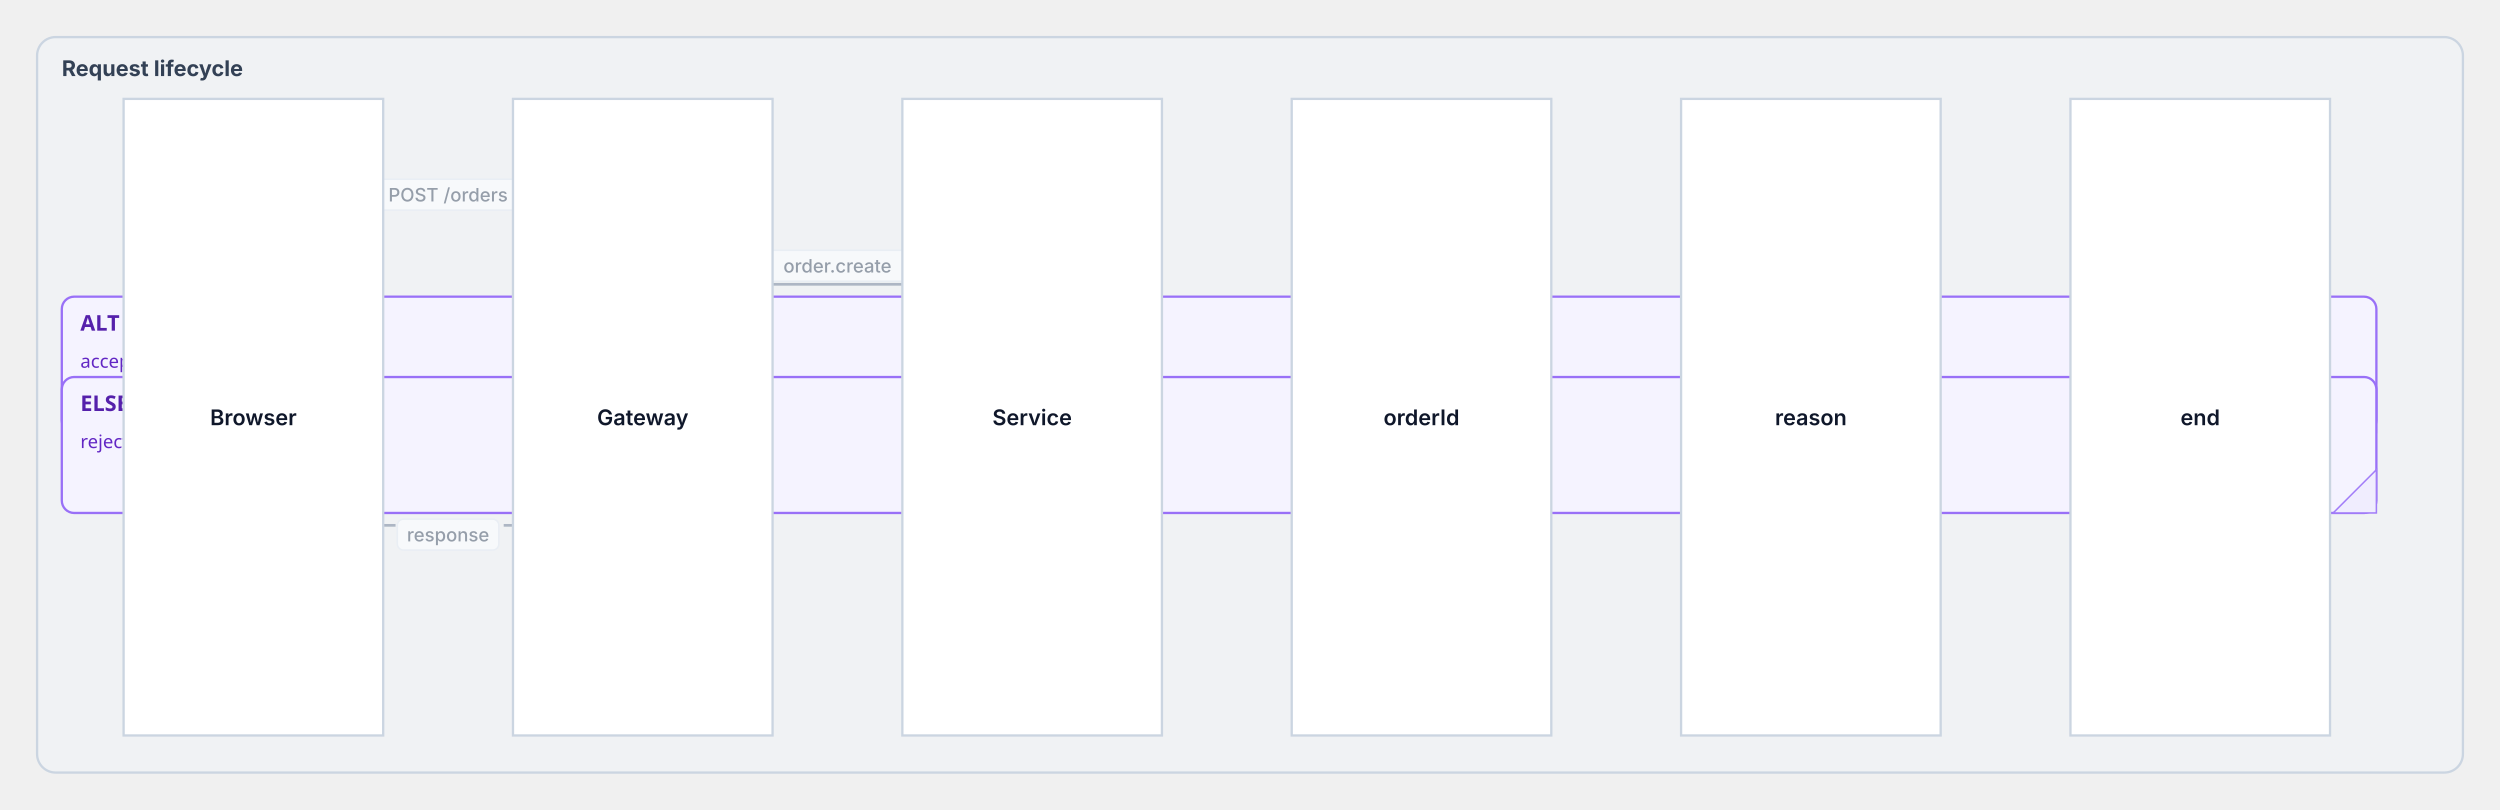
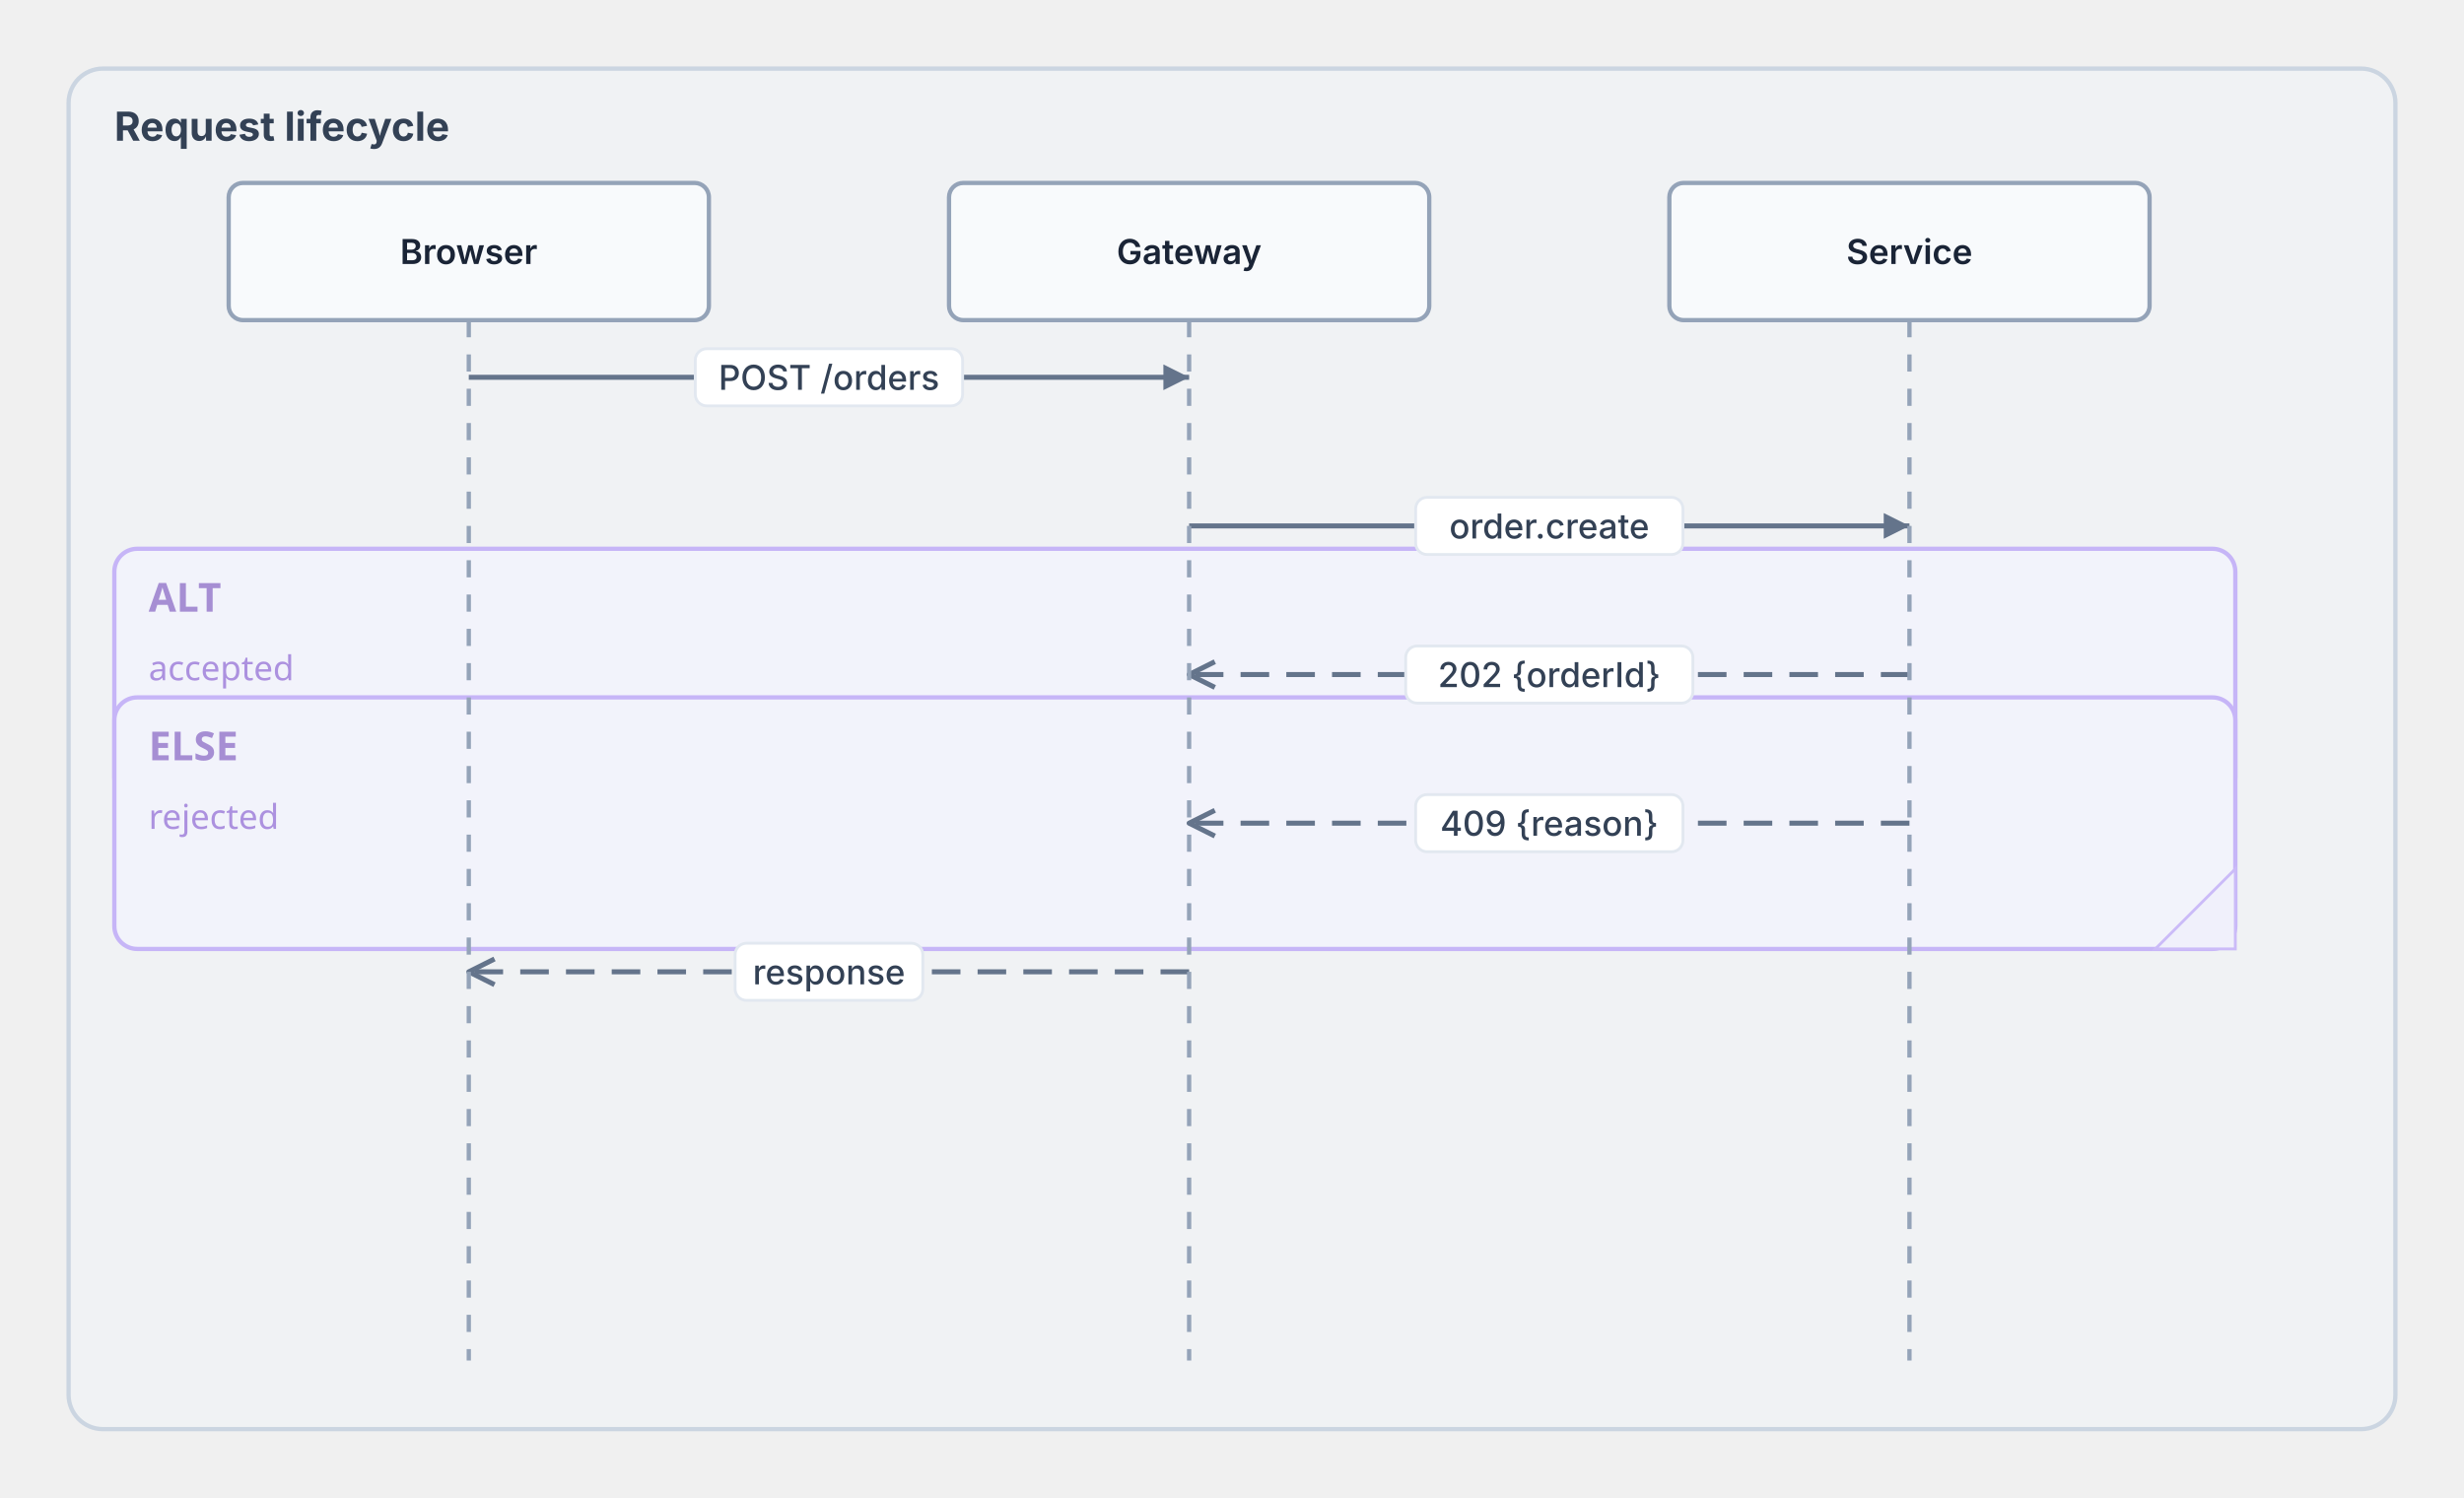
- <svg xmlns="http://www.w3.org/2000/svg" viewBox="-24 -24 1618 524" width="1618" height="524" data-openflowkit-document="template-request-sequence" data-page="page-1" data-theme="light" data-pixel-ratio="1">
-   <g data-connector-id="msg-1">
-     <path d="M140 108 L392 108" fill="none" stroke="#64748b" stroke-width="1.75" opacity="1" />
-     <rect x="219.24" y="92" width="93.52" height="20" rx="4" fill="#ffffff" stroke="#e2e8f0" stroke-width="1" />
-     <text x="266" y="102" text-anchor="middle" dominant-baseline="middle" fill="#334155" font-family="Inter, ui-sans-serif, system-ui, sans-serif" font-size="12" font-weight="500">POST /orders</text>
-     <path d="M392 108 L382.796 112.067 L383.224 103.077 Z" fill="#64748b" opacity="1" />
-   </g>
-   <g data-connector-id="msg-2">
-     <path d="M392 160 L644 160" fill="none" stroke="#64748b" stroke-width="1.75" opacity="1" />
-     <rect x="471.24" y="138" width="93.52" height="20" rx="4" fill="#ffffff" stroke="#e2e8f0" stroke-width="1" />
-     <text x="518" y="148" text-anchor="middle" dominant-baseline="middle" fill="#334155" font-family="Inter, ui-sans-serif, system-ui, sans-serif" font-size="12" font-weight="500">order.create</text>
-     <path d="M644 160 L634.614 163.626 L635.467 154.667 Z" fill="#64748b" opacity="1" />
-   </g>
-   <g data-connector-id="msg-3">
-     <path d="M644 212 L392 212" fill="none" stroke="#64748b" stroke-width="1.75" opacity="1" stroke-dasharray="10 6" />
-     <rect x="502.56" y="202" width="30.88" height="20" rx="4" fill="#ffffff" stroke="#e2e8f0" stroke-width="1" />
-     <text x="518" y="212" text-anchor="middle" dominant-baseline="middle" fill="#334155" font-family="Inter, ui-sans-serif, system-ui, sans-serif" font-size="12" font-weight="500">202</text>
-     <path d="M401 207.5 L392 212 L401 216.5" fill="none" stroke="#64748b" stroke-width="1.75" opacity="1" stroke-linejoin="round" />
-   </g>
-   <g data-connector-id="msg-4">
-     <path d="M644 264 L392 264" fill="none" stroke="#64748b" stroke-width="1.75" opacity="1" stroke-dasharray="10 6" />
-     <rect x="502.56" y="266" width="30.88" height="20" rx="4" fill="#ffffff" stroke="#e2e8f0" stroke-width="1" />
-     <text x="518" y="276" text-anchor="middle" dominant-baseline="middle" fill="#334155" font-family="Inter, ui-sans-serif, system-ui, sans-serif" font-size="12" font-weight="500">409</text>
-     <path d="M401.386 260.374 L392 264 L400.533 269.333" fill="none" stroke="#64748b" stroke-width="1.75" opacity="1" stroke-linejoin="round" />
-   </g>
-   <g data-connector-id="msg-5">
-     <path d="M392 316 L140 316" fill="none" stroke="#64748b" stroke-width="1.75" opacity="1" stroke-dasharray="10 6" />
-     <rect x="233.16" y="312" width="65.68" height="20" rx="4" fill="#ffffff" stroke="#e2e8f0" stroke-width="1" />
-     <text x="266" y="322" text-anchor="middle" dominant-baseline="middle" fill="#334155" font-family="Inter, ui-sans-serif, system-ui, sans-serif" font-size="12" font-weight="500">response</text>
-     <path d="M149.204 311.933 L140 316 L148.776 320.923" fill="none" stroke="#64748b" stroke-width="1.75" opacity="1" stroke-linejoin="round" />
-   </g>
-   <g data-node-id="dsl-485r0" transform="matrix(1 0 0 1 0 0)">
-     <rect x="0" y="0" width="1570" height="476" rx="12" fill="rgba(241,245,249,0.52)" stroke="#cbd5e1" stroke-width="1.5" />
-     <g>
-       <text x="16" y="20" text-anchor="start" dominant-baseline="middle" fill="#334155" font-family="Inter, ui-sans-serif, system-ui, sans-serif" font-size="14" font-weight="700">Request lifecycle</text>
-     </g>
-   </g>
+ <svg xmlns="http://www.w3.org/2000/svg" viewBox="-24 -24 862 524" width="862" height="524" data-openflowkit-document="template-request-sequence" data-page="page-1" data-theme="light" data-pixel-ratio="1">
  <g data-node-id="alt-1" data-node-kind="annotation" transform="matrix(1 0 0 1 16 168)">
-     <rect width="1498" height="88" rx="8" fill="#f5f3ff" stroke="#9970f7" stroke-width="1.5" />
-     <path d="M1470 88 L1498 60 L1498 88 Z" fill="#f0edfe" stroke="#a27df8" />
+     <rect width="742" height="88" rx="8" fill="#f5f3ff" stroke="#9970f7" stroke-width="1.5" />
+     <path d="M714 88 L742 60 L742 88 Z" fill="#f0edfe" stroke="#a27df8" />
    <text x="12" y="22" fill="#5520ab" font-family="system-ui,sans-serif" font-size="14" font-weight="700">
      <tspan x="12" dy="0">ALT</tspan>
    </text>
    <text x="12" y="46" fill="#6226c4" font-family="system-ui,sans-serif" font-size="12" font-weight="500">
      <tspan x="12" dy="0">accepted</tspan>
    </text>
  </g>
  <g data-node-id="alt-2" data-node-kind="annotation" transform="matrix(1 0 0 1 16 220)">
-     <rect width="1498" height="88" rx="8" fill="#f5f3ff" stroke="#9970f7" stroke-width="1.5" />
-     <path d="M1470 88 L1498 60 L1498 88 Z" fill="#f0edfe" stroke="#a27df8" />
+     <rect width="742" height="88" rx="8" fill="#f5f3ff" stroke="#9970f7" stroke-width="1.5" />
+     <path d="M714 88 L742 60 L742 88 Z" fill="#f0edfe" stroke="#a27df8" />
    <text x="12" y="22" fill="#5520ab" font-family="system-ui,sans-serif" font-size="14" font-weight="700">
      <tspan x="12" dy="0">ELSE</tspan>
    </text>
    <text x="12" y="46" fill="#6226c4" font-family="system-ui,sans-serif" font-size="12" font-weight="500">
      <tspan x="12" dy="0">rejected</tspan>
    </text>
  </g>
-   <g data-node-id="browser" transform="matrix(1 0 0 1 56 40)">
-     <rect x="0" y="0" width="168" height="412" fill="#ffffff" stroke="#cbd5e1" stroke-width="1.5" />
+   <g data-node-id="dsl-69fgmz" transform="matrix(1 0 0 1 0 0)">
+     <rect x="0" y="0" width="814" height="476" rx="12" fill="rgba(241,245,249,0.52)" stroke="#cbd5e1" stroke-width="1.5" />
    <g>
-       <text x="84" y="206" text-anchor="middle" dominant-baseline="middle" fill="#0f172a" font-family="Inter, ui-sans-serif, system-ui, sans-serif" font-size="14" font-weight="600">Browser</text>
+       <text x="16" y="20" text-anchor="start" dominant-baseline="middle" fill="#334155" font-family="Inter, ui-sans-serif, system-ui, sans-serif" font-size="14" font-weight="700">Request lifecycle</text>
    </g>
  </g>
-   <g data-node-id="end" transform="matrix(1 0 0 1 1316 40)">
-     <rect x="0" y="0" width="168" height="412" fill="#ffffff" stroke="#cbd5e1" stroke-width="1.5" />
-     <g>
-       <text x="84" y="206" text-anchor="middle" dominant-baseline="middle" fill="#0f172a" font-family="Inter, ui-sans-serif, system-ui, sans-serif" font-size="14" font-weight="600">end</text>
-     </g>
+   <g data-connector-id="msg-1">
+     <path d="M140 108 L392 108" fill="none" stroke="#64748b" stroke-width="1.75" opacity="1" />
+     <rect x="219.24" y="98" width="93.52" height="20" rx="4" fill="#ffffff" stroke="#e2e8f0" stroke-width="1" />
+     <text x="266" y="108" text-anchor="middle" dominant-baseline="middle" fill="#334155" font-family="Inter, ui-sans-serif, system-ui, sans-serif" font-size="12" font-weight="500">POST /orders</text>
+     <path d="M392 108 L383 112.5 L383 103.5 Z" fill="#64748b" opacity="1" />
+   </g>
+   <g data-connector-id="msg-2">
+     <path d="M392 160 L644 160" fill="none" stroke="#64748b" stroke-width="1.75" opacity="1" />
+     <rect x="471.24" y="150" width="93.52" height="20" rx="4" fill="#ffffff" stroke="#e2e8f0" stroke-width="1" />
+     <text x="518" y="160" text-anchor="middle" dominant-baseline="middle" fill="#334155" font-family="Inter, ui-sans-serif, system-ui, sans-serif" font-size="12" font-weight="500">order.create</text>
+     <path d="M644 160 L635 164.5 L635 155.5 Z" fill="#64748b" opacity="1" />
+   </g>
+   <g data-connector-id="msg-3">
+     <path d="M644 212 L392 212" fill="none" stroke="#64748b" stroke-width="1.75" opacity="1" stroke-dasharray="10 6" />
+     <rect x="467.76" y="202" width="100.48" height="20" rx="4" fill="#ffffff" stroke="#e2e8f0" stroke-width="1" />
+     <text x="518" y="212" text-anchor="middle" dominant-baseline="middle" fill="#334155" font-family="Inter, ui-sans-serif, system-ui, sans-serif" font-size="12" font-weight="500">202 {orderId}</text>
+     <path d="M401 207.5 L392 212 L401 216.5" fill="none" stroke="#64748b" stroke-width="1.75" opacity="1" stroke-linejoin="round" />
+   </g>
+   <g data-connector-id="msg-4">
+     <path d="M644 264 L392 264" fill="none" stroke="#64748b" stroke-width="1.75" opacity="1" stroke-dasharray="10 6" />
+     <rect x="471.24" y="254" width="93.52" height="20" rx="4" fill="#ffffff" stroke="#e2e8f0" stroke-width="1" />
+     <text x="518" y="264" text-anchor="middle" dominant-baseline="middle" fill="#334155" font-family="Inter, ui-sans-serif, system-ui, sans-serif" font-size="12" font-weight="500">409 {reason}</text>
+     <path d="M401 259.5 L392 264 L401 268.5" fill="none" stroke="#64748b" stroke-width="1.75" opacity="1" stroke-linejoin="round" />
+   </g>
+   <g data-connector-id="msg-5">
+     <path d="M392 316 L140 316" fill="none" stroke="#64748b" stroke-width="1.75" opacity="1" stroke-dasharray="10 6" />
+     <rect x="233.16" y="306" width="65.68" height="20" rx="4" fill="#ffffff" stroke="#e2e8f0" stroke-width="1" />
+     <text x="266" y="316" text-anchor="middle" dominant-baseline="middle" fill="#334155" font-family="Inter, ui-sans-serif, system-ui, sans-serif" font-size="12" font-weight="500">response</text>
+     <path d="M149 311.5 L140 316 L149 320.5" fill="none" stroke="#64748b" stroke-width="1.75" opacity="1" stroke-linejoin="round" />
+   </g>
+   <g data-node-id="browser" transform="matrix(1 0 0 1 56 40)">
+     <rect y="0" width="168" height="48" rx="5" fill="#f8fafc" stroke="#94a3b8" stroke-width="1.5" />
+     <line x1="84" y1="48" x2="84" y2="412" stroke="#94a3b8" stroke-width="1.5" stroke-dasharray="6 6" />
+     <text x="84" y="24" fill="#1a2436" font-family="Inter, ui-sans-serif, system-ui, sans-serif" font-size="12" font-weight="600" text-anchor="middle" dominant-baseline="central">
+       <tspan x="84" dy="0">Browser</tspan>
+     </text>
  </g>
  <g data-node-id="gateway" transform="matrix(1 0 0 1 308 40)">
-     <rect x="0" y="0" width="168" height="412" fill="#ffffff" stroke="#cbd5e1" stroke-width="1.5" />
-     <g>
-       <text x="84" y="206" text-anchor="middle" dominant-baseline="middle" fill="#0f172a" font-family="Inter, ui-sans-serif, system-ui, sans-serif" font-size="14" font-weight="600">Gateway</text>
-     </g>
-   </g>
-   <g data-node-id="orderid" transform="matrix(1 0 0 1 812 40)">
-     <rect x="0" y="0" width="168" height="412" fill="#ffffff" stroke="#cbd5e1" stroke-width="1.5" />
-     <g>
-       <text x="84" y="206" text-anchor="middle" dominant-baseline="middle" fill="#0f172a" font-family="Inter, ui-sans-serif, system-ui, sans-serif" font-size="14" font-weight="600">orderId</text>
-     </g>
-   </g>
-   <g data-node-id="reason" transform="matrix(1 0 0 1 1064 40)">
-     <rect x="0" y="0" width="168" height="412" fill="#ffffff" stroke="#cbd5e1" stroke-width="1.5" />
-     <g>
-       <text x="84" y="206" text-anchor="middle" dominant-baseline="middle" fill="#0f172a" font-family="Inter, ui-sans-serif, system-ui, sans-serif" font-size="14" font-weight="600">reason</text>
-     </g>
+     <rect y="0" width="168" height="48" rx="5" fill="#f8fafc" stroke="#94a3b8" stroke-width="1.5" />
+     <line x1="84" y1="48" x2="84" y2="412" stroke="#94a3b8" stroke-width="1.5" stroke-dasharray="6 6" />
+     <text x="84" y="24" fill="#1a2436" font-family="Inter, ui-sans-serif, system-ui, sans-serif" font-size="12" font-weight="600" text-anchor="middle" dominant-baseline="central">
+       <tspan x="84" dy="0">Gateway</tspan>
+     </text>
  </g>
  <g data-node-id="service" transform="matrix(1 0 0 1 560 40)">
-     <rect x="0" y="0" width="168" height="412" fill="#ffffff" stroke="#cbd5e1" stroke-width="1.5" />
-     <g>
-       <text x="84" y="206" text-anchor="middle" dominant-baseline="middle" fill="#0f172a" font-family="Inter, ui-sans-serif, system-ui, sans-serif" font-size="14" font-weight="600">Service</text>
-     </g>
+     <rect y="0" width="168" height="48" rx="5" fill="#f8fafc" stroke="#94a3b8" stroke-width="1.5" />
+     <line x1="84" y1="48" x2="84" y2="412" stroke="#94a3b8" stroke-width="1.5" stroke-dasharray="6 6" />
+     <text x="84" y="24" fill="#1a2436" font-family="Inter, ui-sans-serif, system-ui, sans-serif" font-size="12" font-weight="600" text-anchor="middle" dominant-baseline="central">
+       <tspan x="84" dy="0">Service</tspan>
+     </text>
  </g>
</svg>
